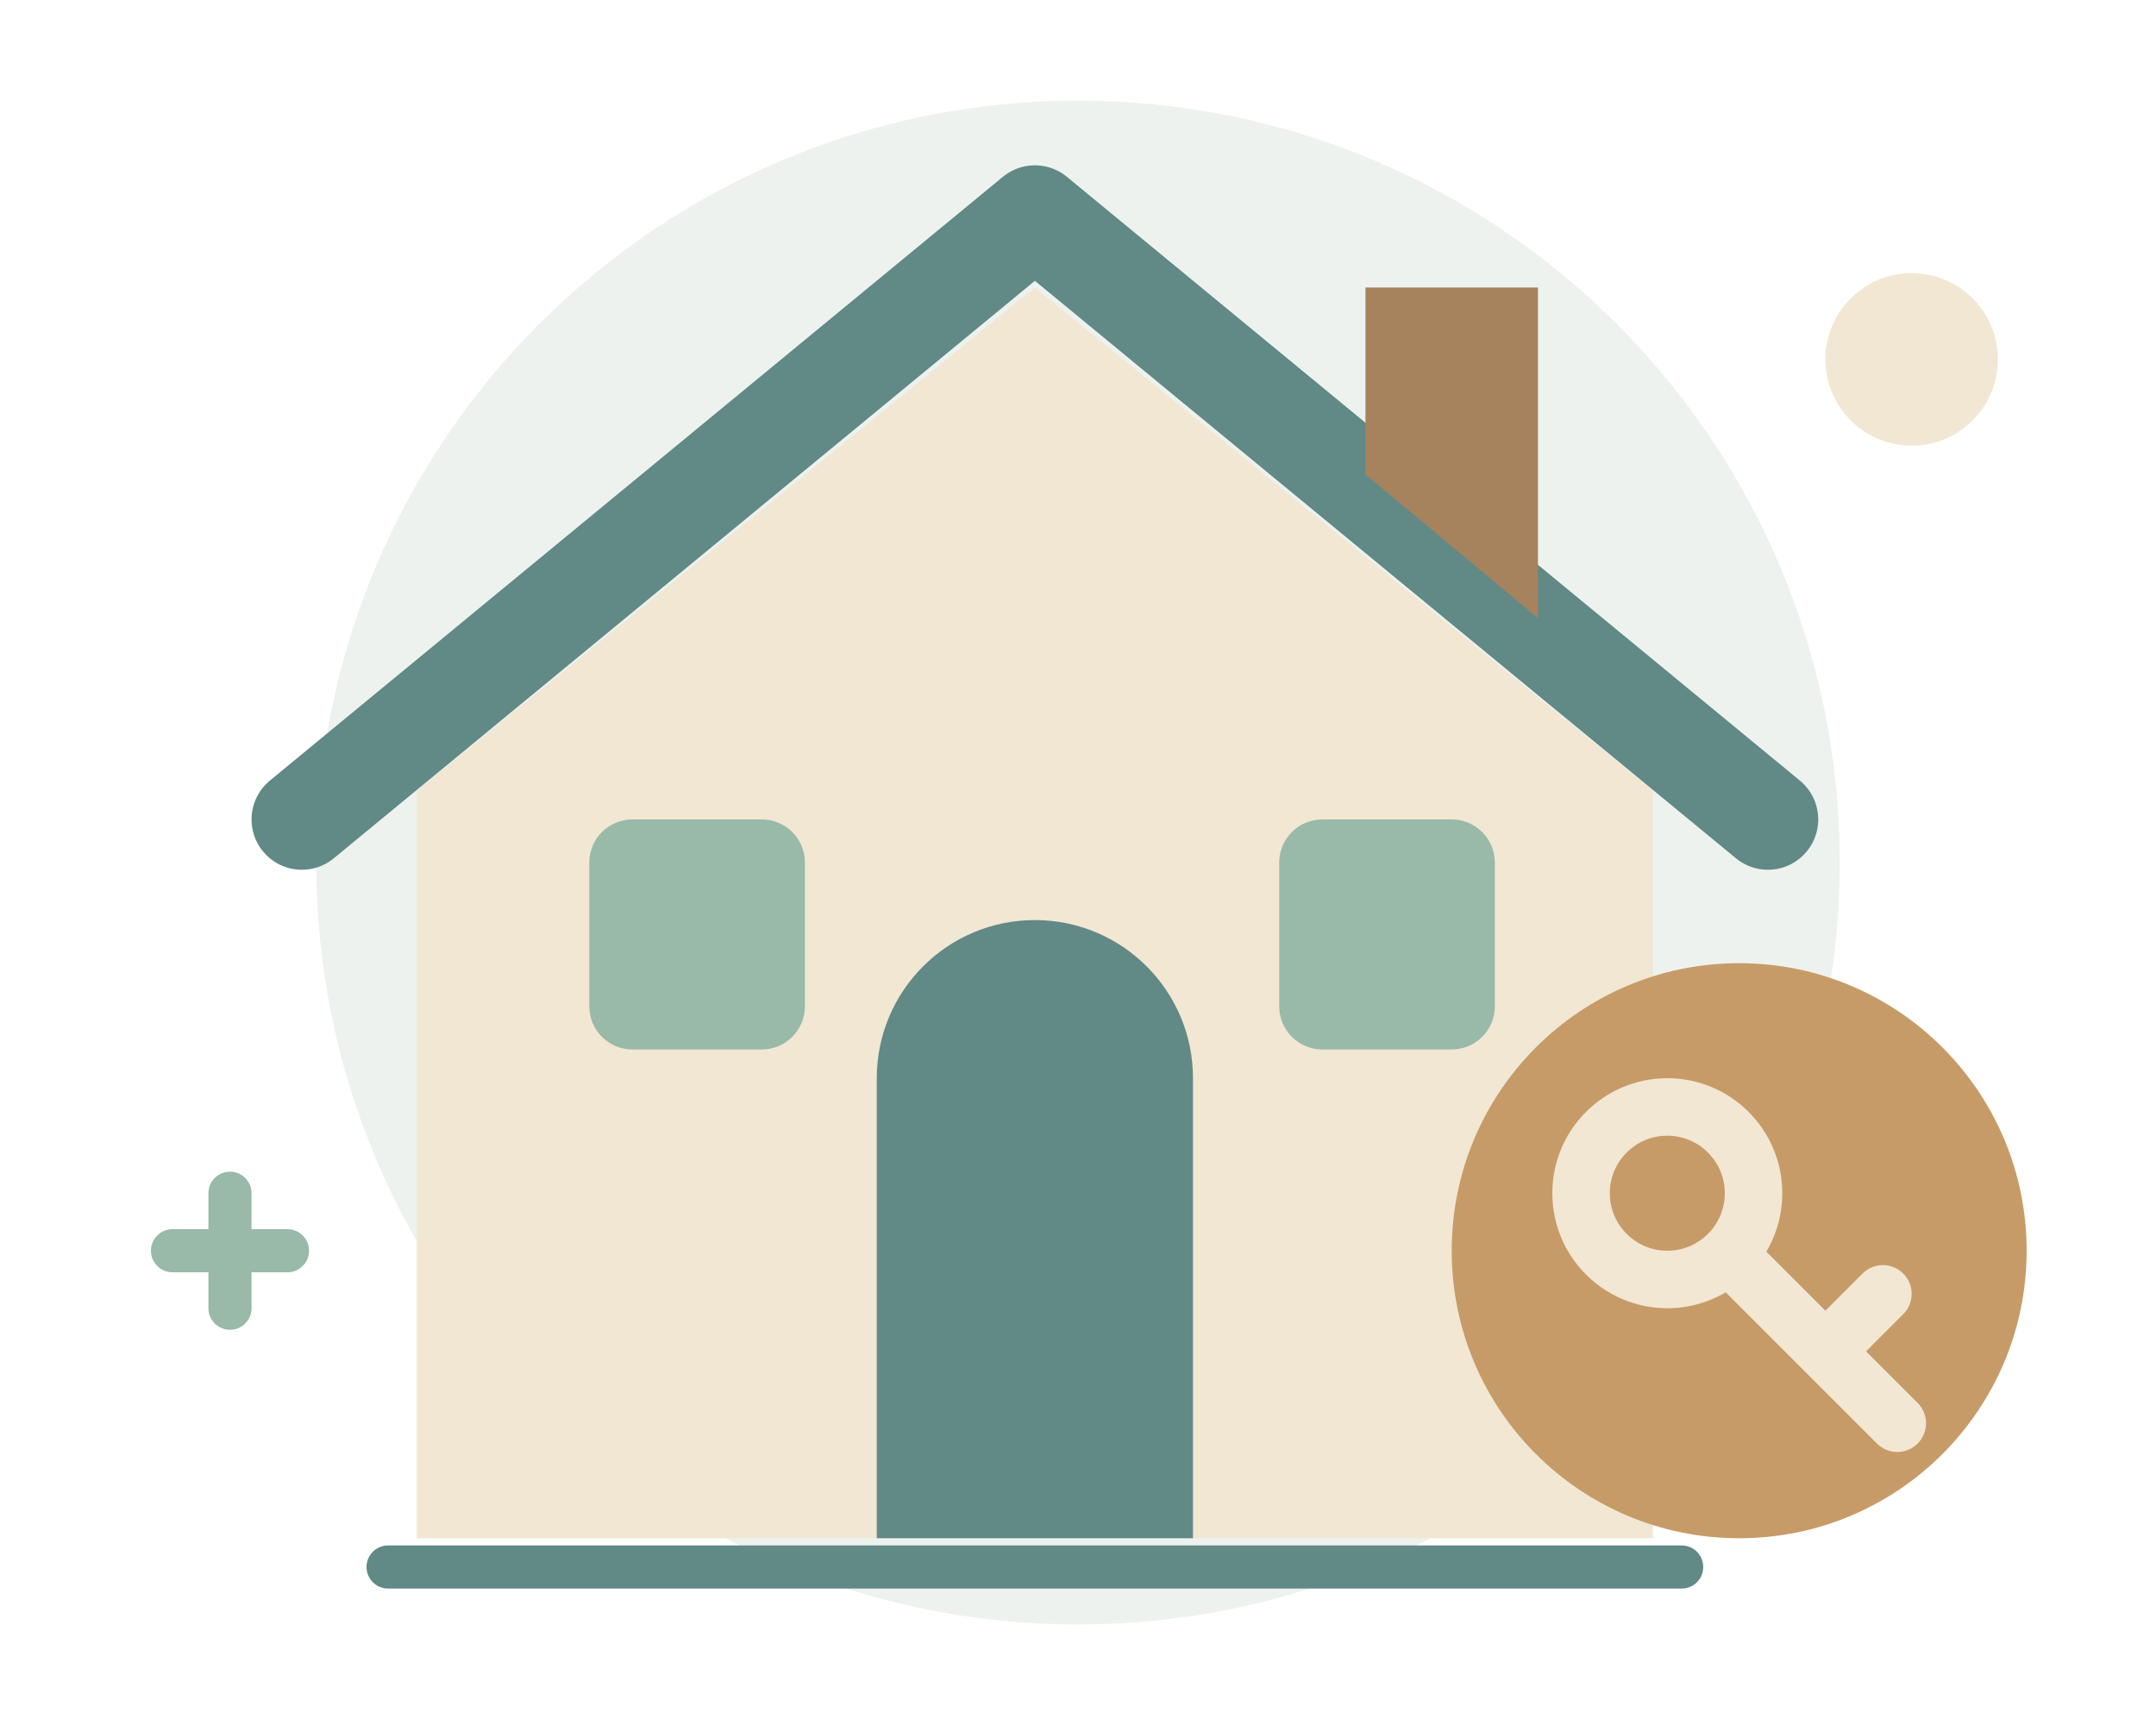
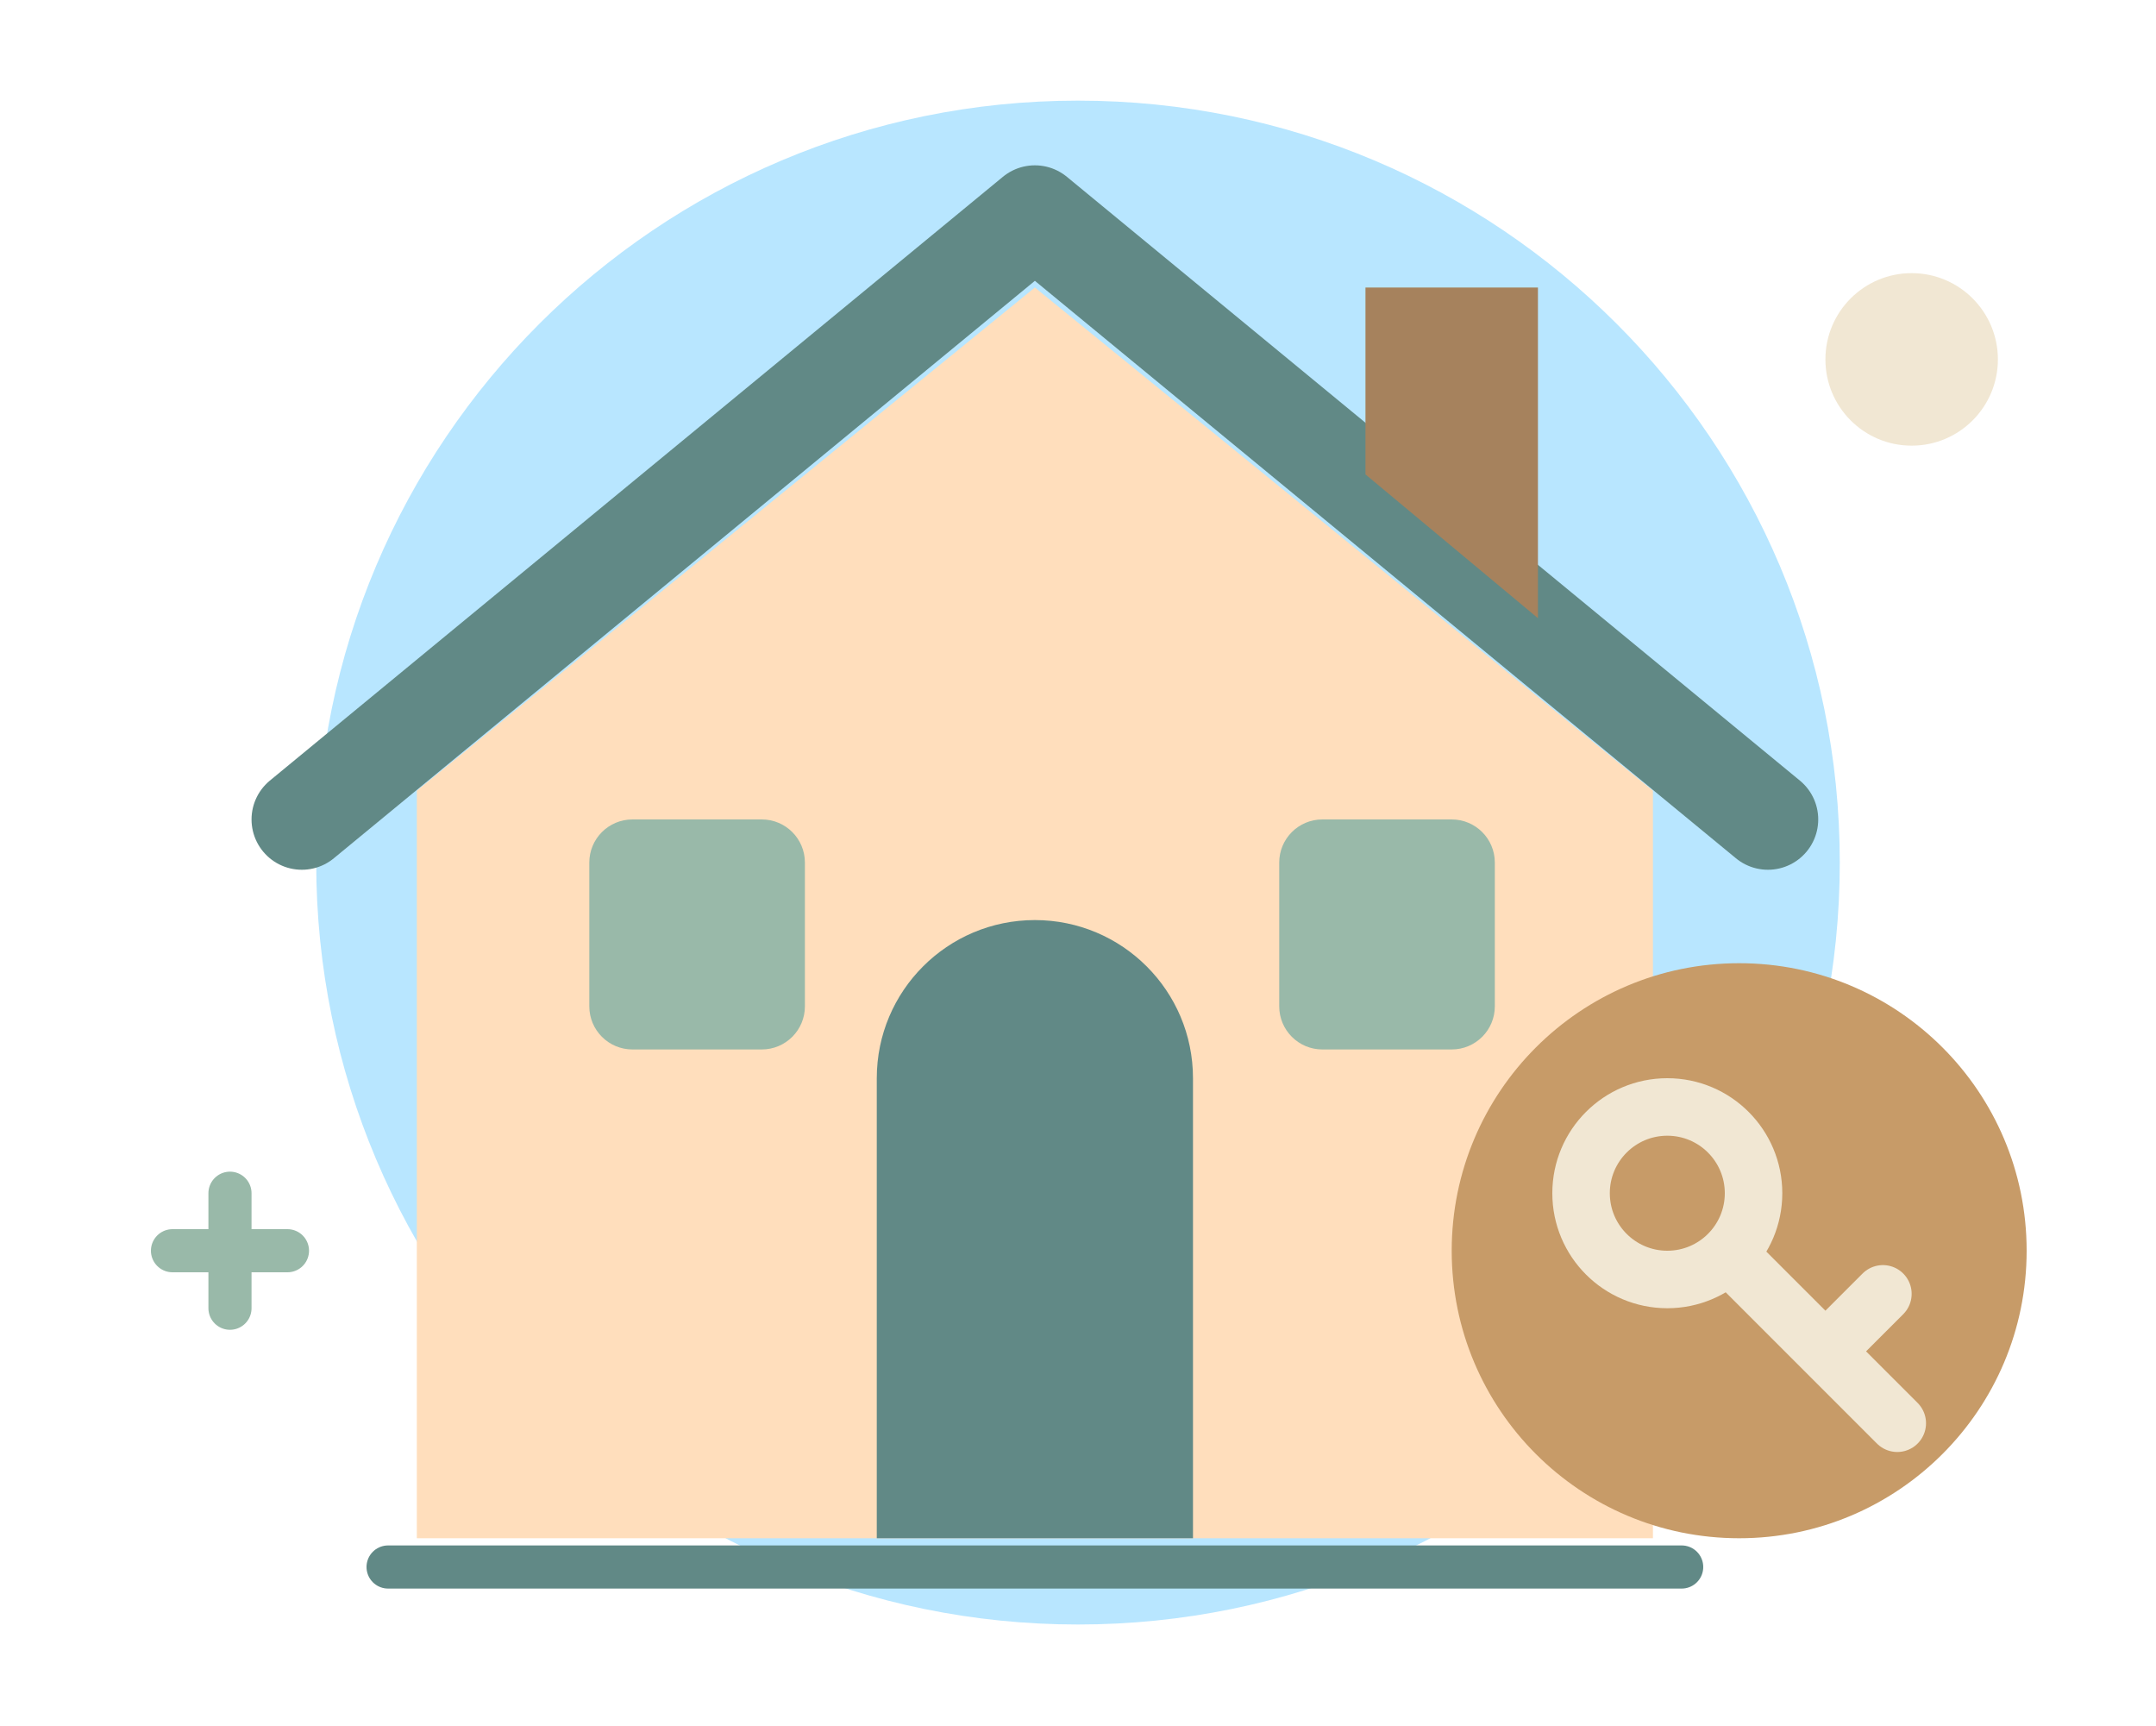
<svg xmlns="http://www.w3.org/2000/svg" viewBox="35 4 150 120" fill="none" aria-hidden="true" stroke-linecap="round" stroke-linejoin="round">
-   <circle cx="110" cy="64" r="53" fill="#99B9A9" opacity="0.18" />
+   <circle cx="110" cy="64" r="53" fill="#b8e6ff" opacity="1" />
  <circle cx="168" cy="29" r="6" fill="#F1E7D3" />
  <path d="M47 91h8m-4-4v8" stroke="#99B9A9" stroke-width="3" />
-   <path d="M64 59 107 24l43 35v52H64Z" fill="#F1E7D3" />
+   <path d="M64 59 107 24l43 35v52H64Z" fill="#ffdebc" />
  <path d="m56 61 51-42 51 42" stroke="#618986" stroke-width="7" />
  <path d="M130 37V24h12v23" fill="#A6825D" />
  <path d="M96 79a11 11 0 0 1 22 0v32H96Z" fill="#618986" />
  <rect x="76" y="61" width="15" height="16" rx="3" fill="#99B9A9" />
  <rect x="124" y="61" width="15" height="16" rx="3" fill="#99B9A9" />
  <path d="M62 113h90" stroke="#618986" stroke-width="3" />
  <circle cx="156" cy="91" r="20" fill="#C79B68" />
  <circle cx="151" cy="87" r="6" stroke="#F1E7D3" stroke-width="4" />
  <path d="m156 92 11 11m-5-5 4-4" stroke="#F1E7D3" stroke-width="4" />
</svg>
